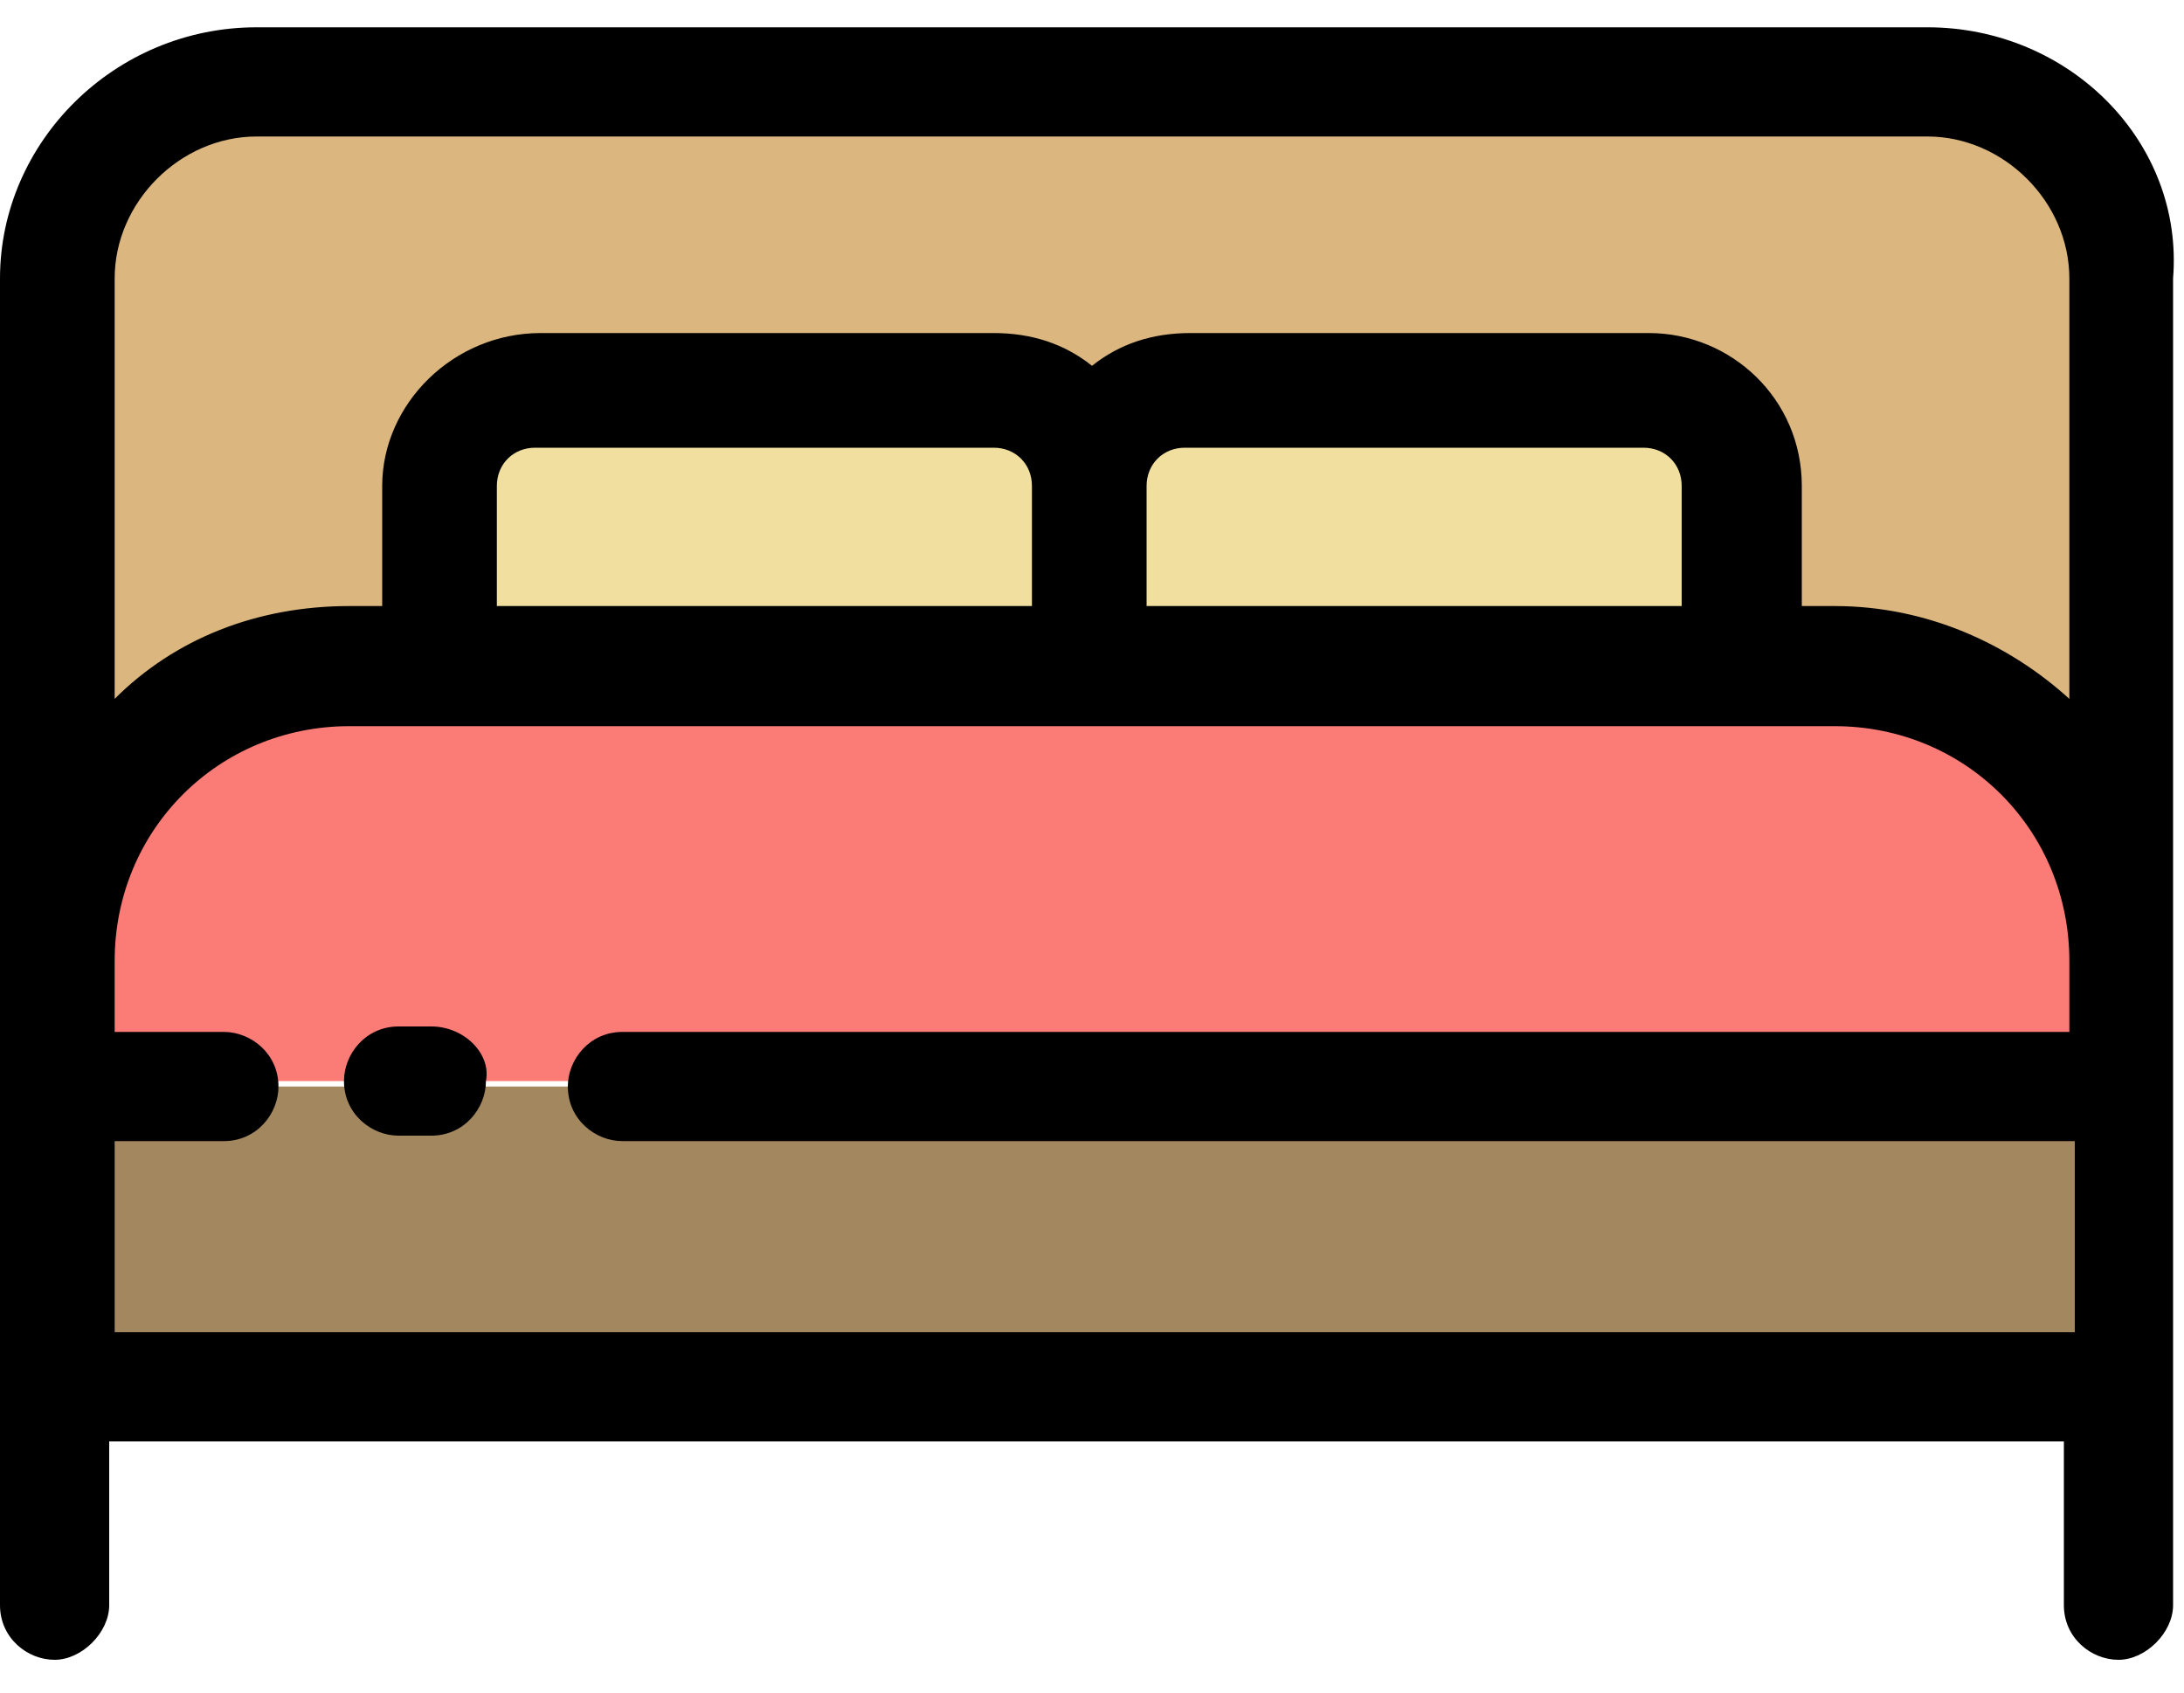
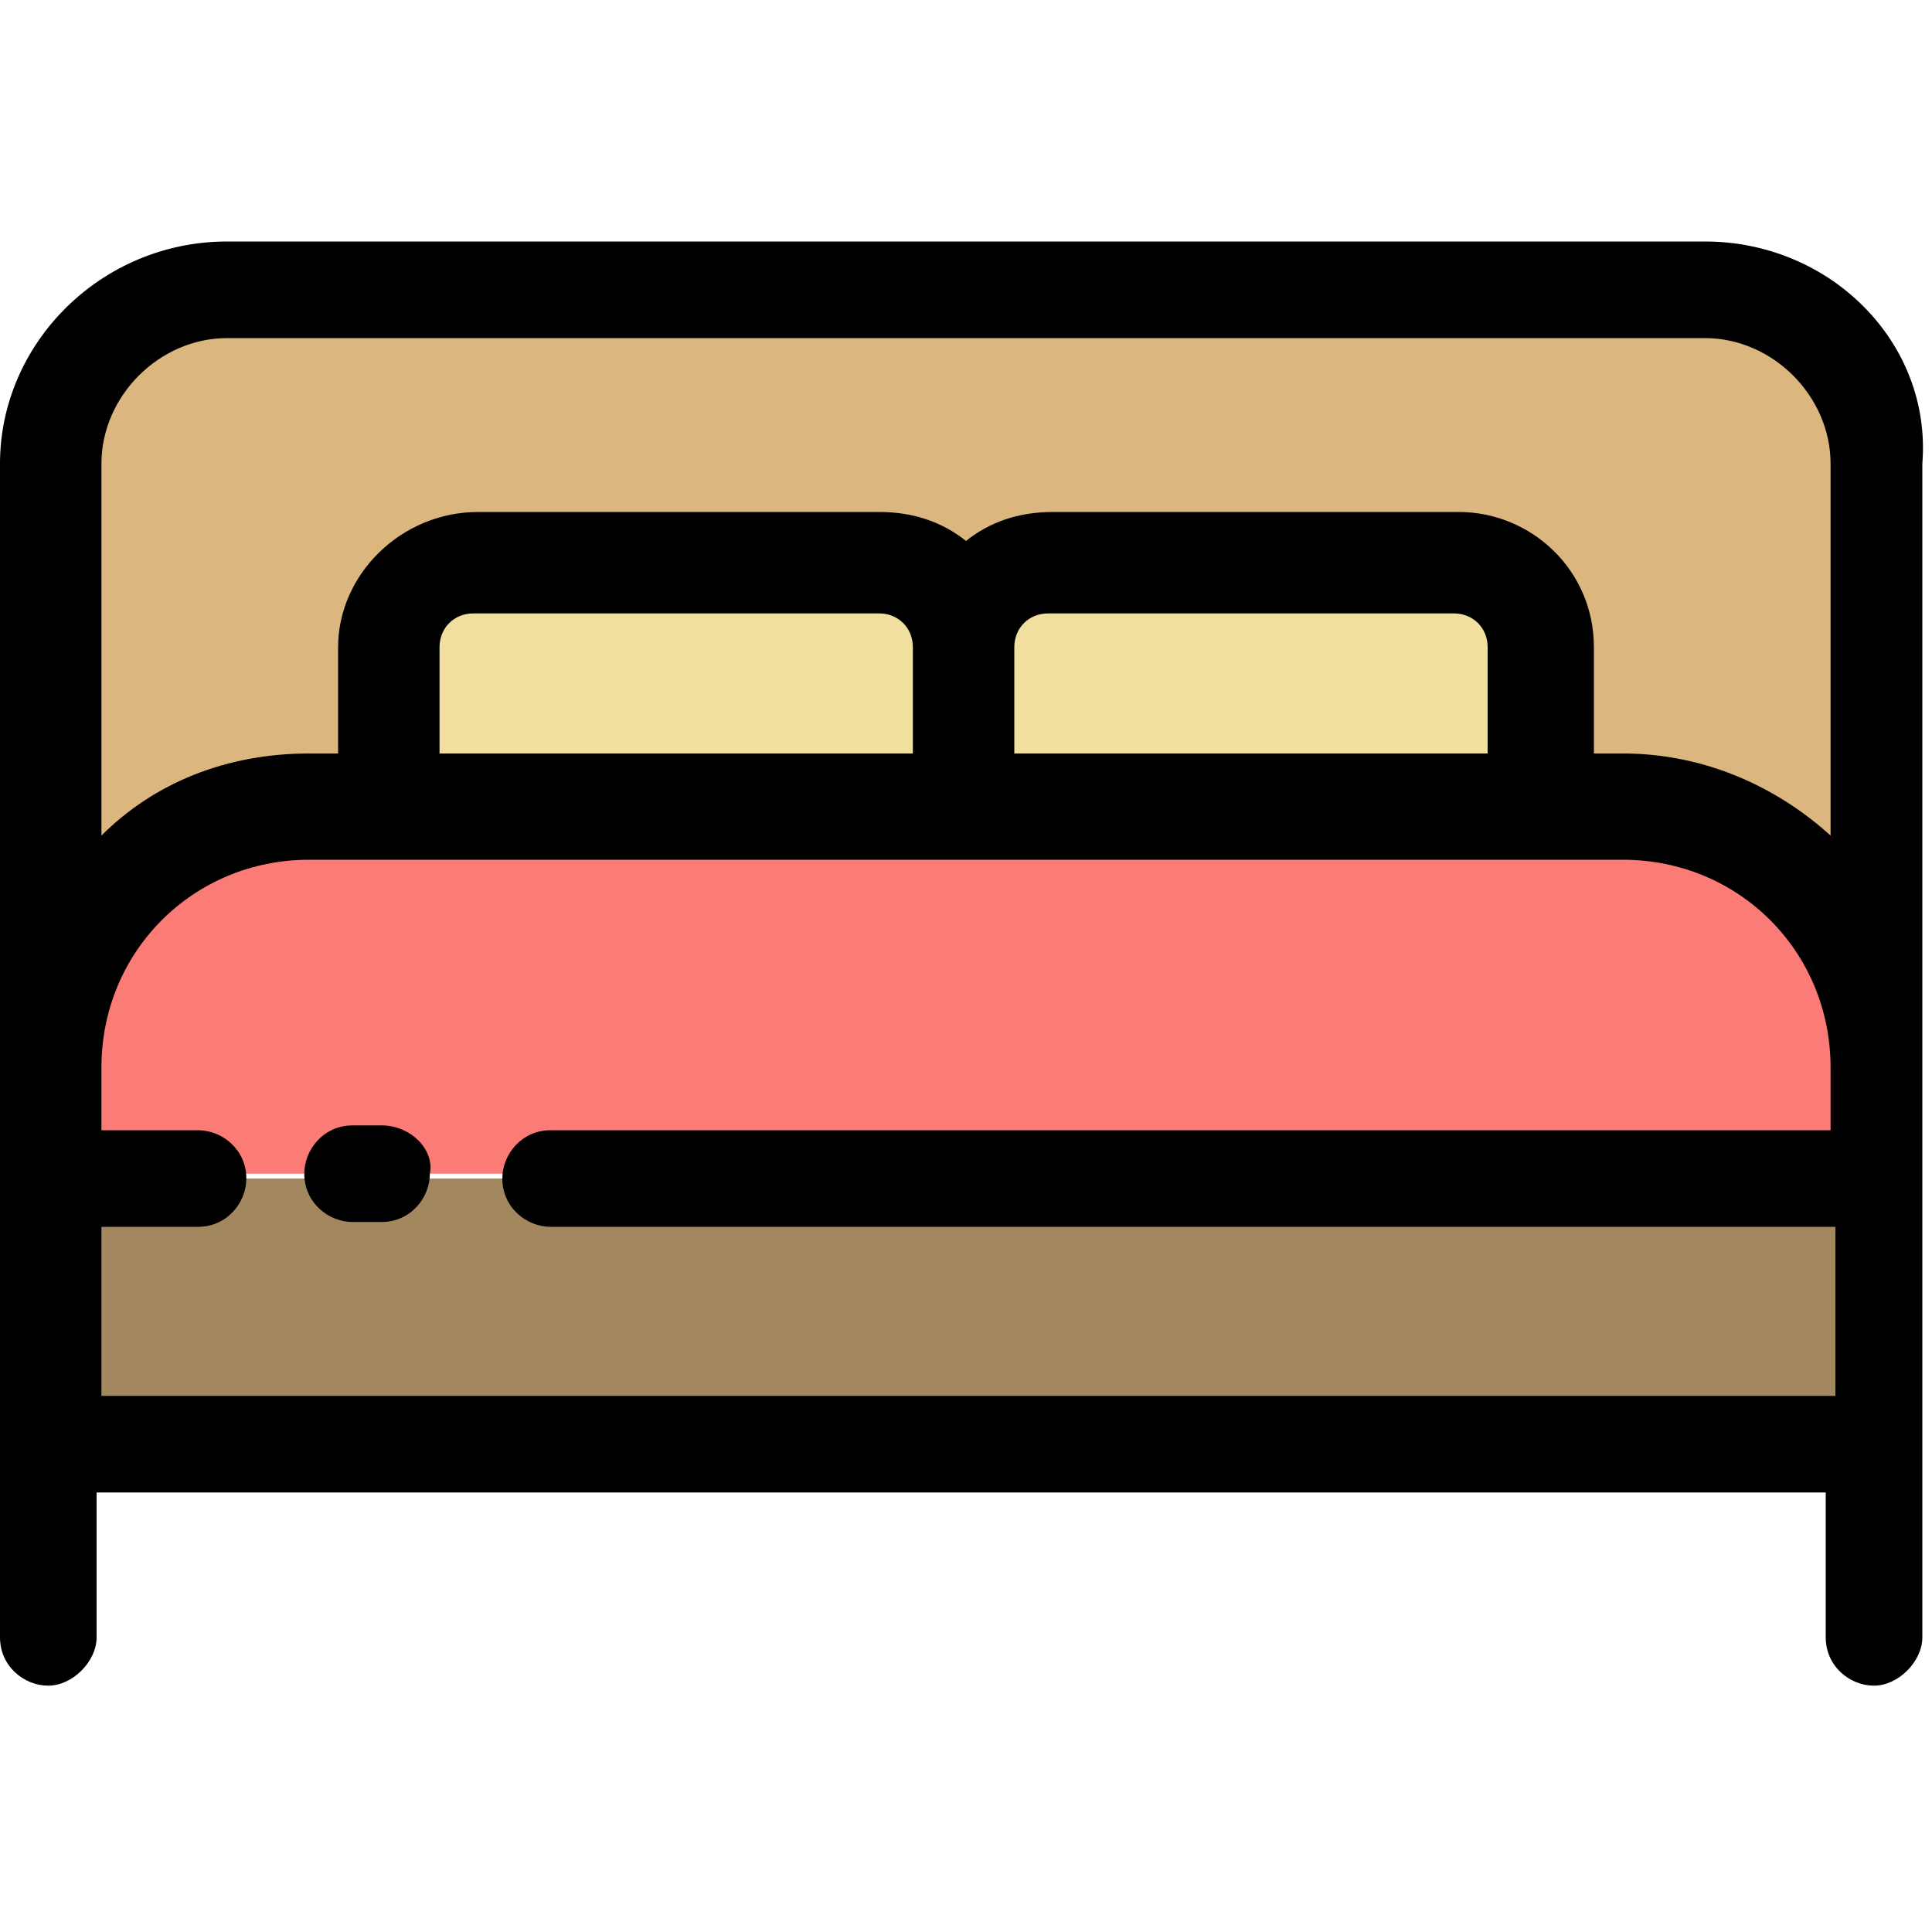
- <svg xmlns="http://www.w3.org/2000/svg" version="1.1" id="Layer_1" x="0px" y="0px" viewBox="0 0 40 31" style="enable-background:new 0 0 40 31;" xml:space="preserve">
+ <svg xmlns="http://www.w3.org/2000/svg" version="1.1" id="Layer_1" x="0px" y="0px" viewBox="0 0 40 40" style="enable-background:new 0 0 40 40;" xml:space="preserve">
  <style type="text/css">
	.st0{fill:#A3875E;}
	.st1{fill:#DBB67E;}
	.st2{fill:#FB7B76;}
	.st3{fill:#F0DF9E;}
</style>
  <g>
-     <rect x="1" y="19.9" class="st0" width="37.9" height="5.6" />
-     <path class="st1" d="M20,8.9c0-1-0.8-1.8-1.8-1.8H9.9c-1,0-1.8,0.8-1.8,1.8v3.3H6.4c-3,0-5.3,2.4-5.3,5.3V5.1c0-2,1.6-3.7,3.7-3.7   h30.6c2,0,3.7,1.6,3.7,3.7v12.4c0-3-2.4-5.3-5.3-5.3h-1.7V8.9c0-1-0.8-1.8-1.8-1.8h-8.4C20.8,7.2,20,8,20,8.9z" />
-     <path class="st2" d="M33.6,12.2c3,0,5.3,2.4,5.3,5.3v2.3H1v-2.3c0-3,2.4-5.3,5.3-5.3h1.7H20h11.9H33.6z" />
+     <rect x="1" y="24.4" class="st0" width="37.9" height="5.6" />
+     <path class="st1" d="M20,13.4c0-1-0.8-1.8-1.8-1.8H9.9c-1,0-1.8,0.8-1.8,1.8v3.3H6.4c-3,0-5.3,2.4-5.3,5.3V9.6c0-2,1.6-3.7,3.7-3.7   h30.6c2,0,3.7,1.6,3.7,3.7V22c0-3-2.4-5.3-5.3-5.3h-1.7v-3.3c0-1-0.8-1.8-1.8-1.8h-8.4C20.8,11.7,20,12.5,20,13.4z" />
+     <path class="st2" d="M33.6,16.7c3,0,5.3,2.4,5.3,5.3v2.3H1V22c0-3,2.4-5.3,5.3-5.3H8h12h11.9H33.6z" />
    <g>
-       <path class="st3" d="M30.1,7.2c1,0,1.8,0.8,1.8,1.8v3.3H20V8.9c0-1,0.8-1.8,1.8-1.8H30.1L30.1,7.2z" />
-       <path class="st3" d="M18.2,7.2c1,0,1.8,0.8,1.8,1.8v3.3H8.1V8.9c0-1,0.8-1.8,1.8-1.8H18.2L18.2,7.2z" />
+       <path class="st3" d="M30.1,11.7c1,0,1.8,0.8,1.8,1.8v3.3H20v-3.4c0-1,0.8-1.8,1.8-1.8h8.3V11.7z" />
+       <path class="st3" d="M18.2,11.7c1,0,1.8,0.8,1.8,1.8v3.3H8.1v-3.4c0-1,0.8-1.8,1.8-1.8h8.3V11.7z" />
    </g>
-     <path d="M35.3,0.5H4.7C2.1,0.5,0,2.6,0,5.1v14.7v5.6v4c0,0.6,0.5,1,1,1s1-0.5,1-1v-3h35.8v3c0,0.6,0.5,1,1,1s1-0.5,1-1v-4v-5.6V5.1   C40,2.6,37.9,0.5,35.3,0.5z M4.7,2.5h30.6c1.4,0,2.6,1.2,2.6,2.6v7.7c-1.1-1-2.6-1.7-4.3-1.7H33V8.9c0-1.6-1.3-2.8-2.8-2.8h-8.4   c-0.7,0-1.3,0.2-1.8,0.6c-0.5-0.4-1.1-0.6-1.8-0.6H9.9C8.3,6.1,7,7.4,7,8.9v2.2H6.4c-1.7,0-3.2,0.6-4.3,1.7V5.1   C2.1,3.7,3.3,2.5,4.7,2.5z M9.1,11.2V8.9c0-0.4,0.3-0.7,0.7-0.7h8.4c0.4,0,0.7,0.3,0.7,0.7v2.2H9.1L9.1,11.2z M21,8.9   c0-0.4,0.3-0.7,0.7-0.7h8.4c0.4,0,0.7,0.3,0.7,0.7v2.2H21V8.9L21,8.9z M2.1,20.9h2c0.6,0,1-0.5,1-1c0-0.6-0.5-1-1-1h-2v-1.3   c0-2.4,1.9-4.3,4.3-4.3h1.7H20h11.9h1.7c2.4,0,4.3,1.9,4.3,4.3v1.3H11.4c-0.6,0-1,0.5-1,1c0,0.6,0.5,1,1,1h26.6v3.5H2.1V20.9z" />
-     <path d="M7.9,18.8H7.3c-0.6,0-1,0.5-1,1c0,0.6,0.5,1,1,1h0.6c0.6,0,1-0.5,1-1C9,19.3,8.5,18.8,7.9,18.8z" />
+     <path d="M35.3,5H4.7C2.1,5,0,7.1,0,9.6v14.7v5.6v4c0,0.6,0.5,1,1,1s1-0.5,1-1v-3h35.8v3c0,0.6,0.5,1,1,1s1-0.5,1-1v-4v-5.6V9.6   C40,7.1,37.9,5,35.3,5z M4.7,7h30.6c1.4,0,2.6,1.2,2.6,2.6v7.7c-1.1-1-2.6-1.7-4.3-1.7H33v-2.2c0-1.6-1.3-2.8-2.8-2.8h-8.4   c-0.7,0-1.3,0.2-1.8,0.6c-0.5-0.4-1.1-0.6-1.8-0.6H9.9c-1.6,0-2.9,1.3-2.9,2.8v2.2H6.4c-1.7,0-3.2,0.6-4.3,1.7V9.6   C2.1,8.2,3.3,7,4.7,7z M9.1,15.7v-2.3c0-0.4,0.3-0.7,0.7-0.7h8.4c0.4,0,0.7,0.3,0.7,0.7v2.2H9.1V15.7z M21,13.4   c0-0.4,0.3-0.7,0.7-0.7h8.4c0.4,0,0.7,0.3,0.7,0.7v2.2H21V13.4L21,13.4z M2.1,25.4h2c0.6,0,1-0.5,1-1c0-0.6-0.5-1-1-1h-2v-1.3   c0-2.4,1.9-4.3,4.3-4.3h1.7H20h11.9h1.7c2.4,0,4.3,1.9,4.3,4.3v1.3H11.4c-0.6,0-1,0.5-1,1c0,0.6,0.5,1,1,1H38v3.5H2.1V25.4z" />
+     <path d="M7.9,23.3H7.3c-0.6,0-1,0.5-1,1c0,0.6,0.5,1,1,1h0.6c0.6,0,1-0.5,1-1C9,23.8,8.5,23.3,7.9,23.3z" />
  </g>
</svg>
